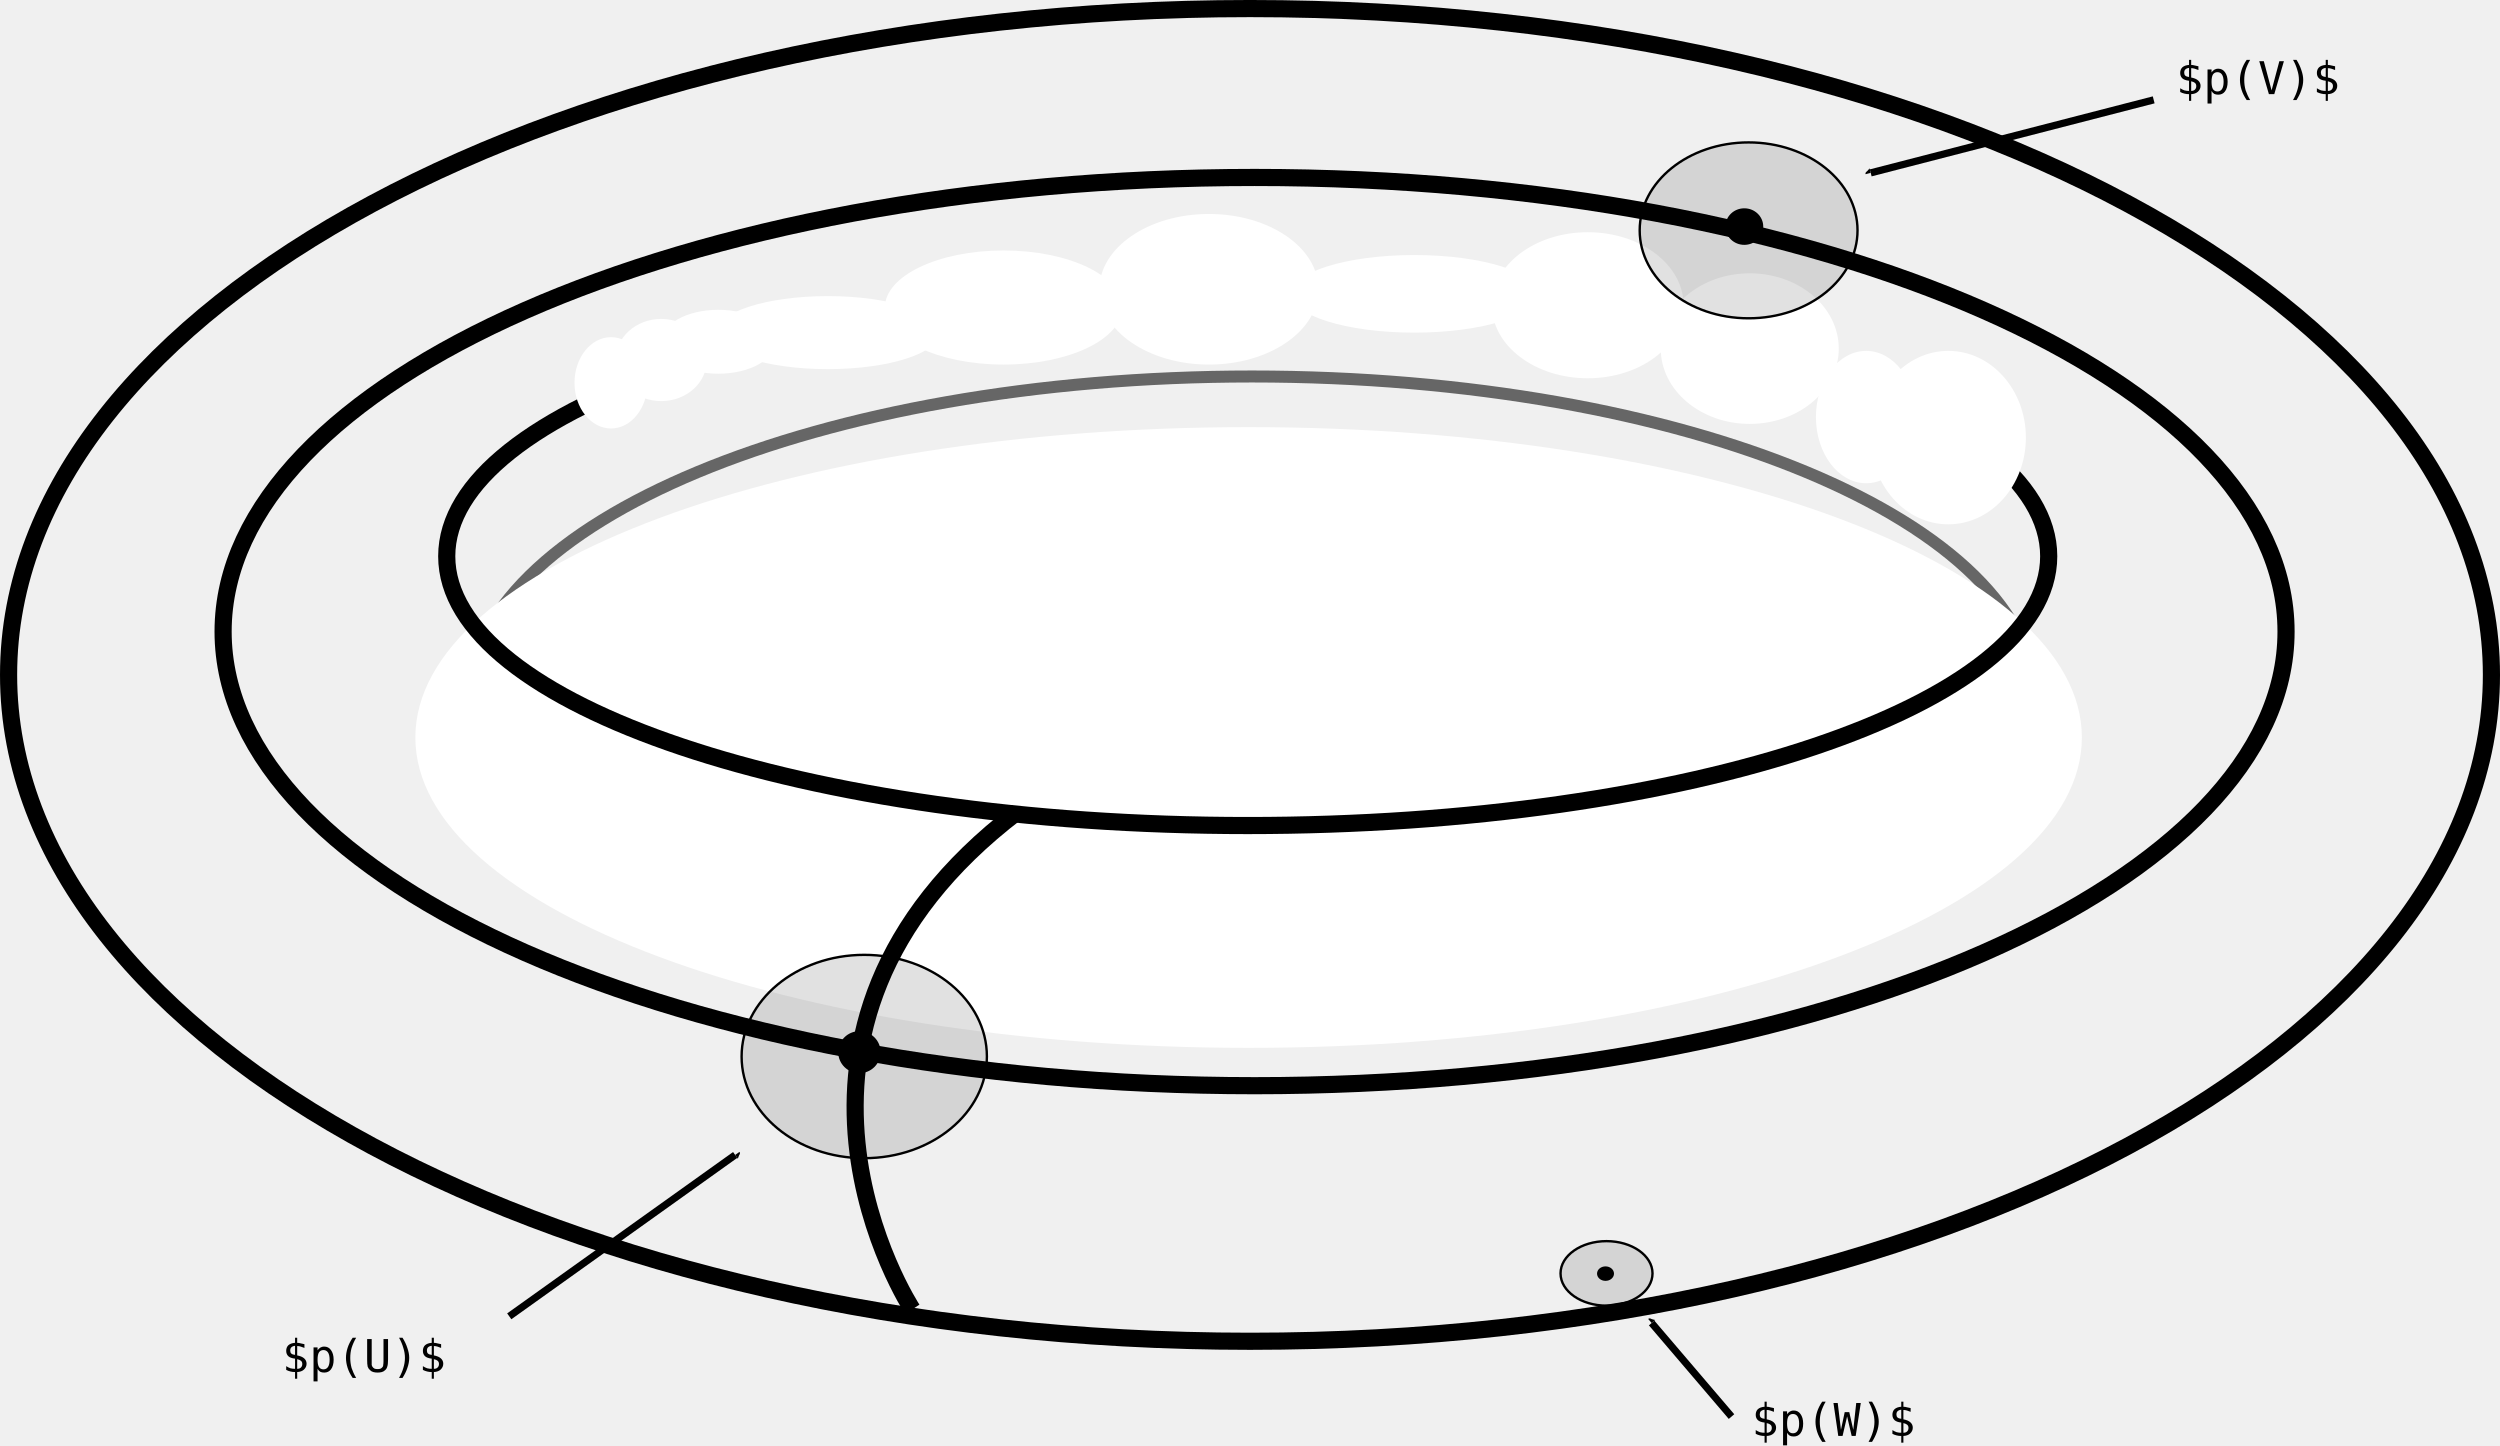
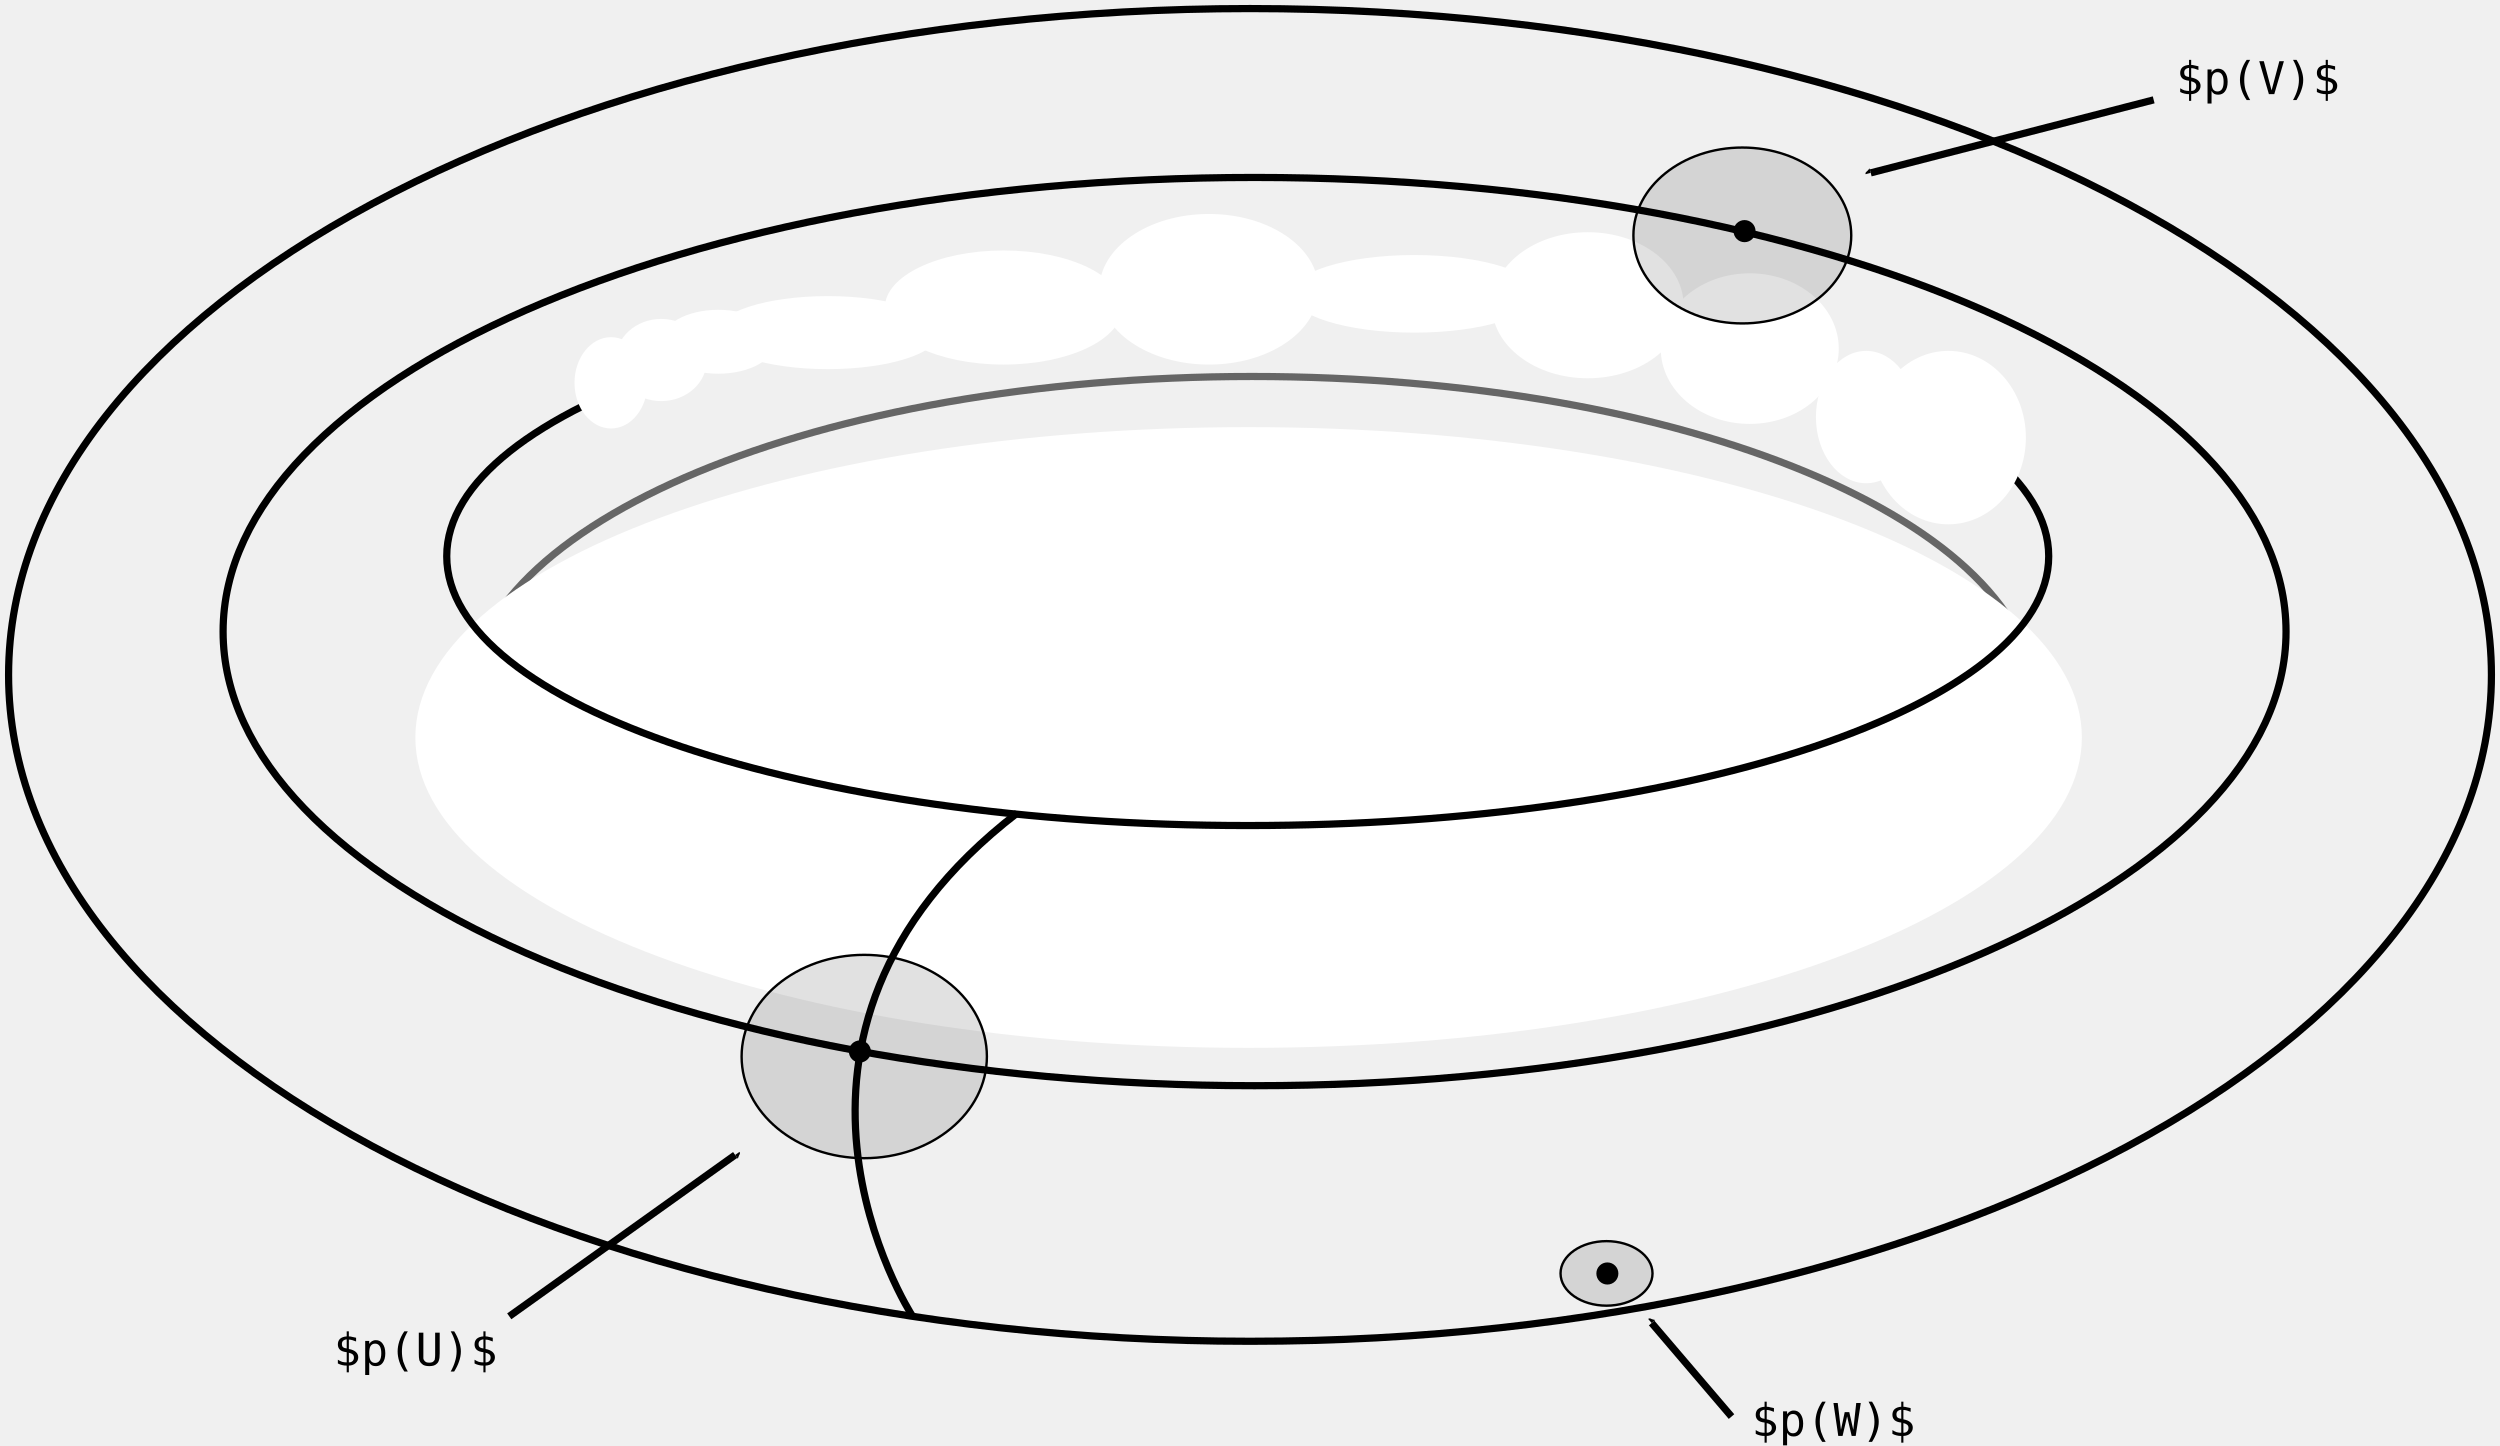
<svg xmlns="http://www.w3.org/2000/svg" width="145.748mm" height="84.265mm" viewBox="0 0 145.748 84.265" version="1.1" id="svg8">
  <defs id="defs2">
    <marker markerWidth="0.911" markerHeight="1.69" refX="0" refY="0" orient="auto-start-reverse" id="marker-arrow-1.5923999999999998">
      <g id="g6395" transform="scale(1.073399)">
        <path id="path6393" style="fill:none;stroke:#000000;stroke-width:0.6;stroke-linecap:round;stroke-linejoin:round;stroke-miterlimit:10;stroke-dasharray:none;stroke-opacity:1" d="M -1.554,2.072 C -1.425,1.295 0,0.13 0.389,0 0,-0.13 -1.425,-1.295 -1.554,-2.072" />
      </g>
    </marker>
    <marker markerWidth="0.911" markerHeight="1.69" refX="0" refY="0" orient="auto-start-reverse" id="marker-arrow-1.5923999999999998-5">
      <g id="g6419" transform="scale(1.073399)">
        <path id="path6417" style="fill:none;stroke:#000000;stroke-width:0.6;stroke-linecap:round;stroke-linejoin:round;stroke-miterlimit:10;stroke-dasharray:none;stroke-opacity:1" d="M -1.554,2.072 C -1.425,1.295 0,0.13 0.389,0 0,-0.13 -1.425,-1.295 -1.554,-2.072" />
      </g>
    </marker>
    <marker markerWidth="0.911" markerHeight="1.69" refX="0" refY="0" orient="auto-start-reverse" id="marker-arrow-1.5923999999999998-9">
      <g id="g6452" transform="scale(1.073399)">
        <path id="path6450" style="fill:none;stroke:#000000;stroke-width:0.6;stroke-linecap:round;stroke-linejoin:round;stroke-miterlimit:10;stroke-dasharray:none;stroke-opacity:1" d="M -1.554,2.072 C -1.425,1.295 0,0.13 0.389,0 0,-0.13 -1.425,-1.295 -1.554,-2.072" />
      </g>
    </marker>
    <marker markerWidth="0.911" markerHeight="1.69" refX="0" refY="0" orient="auto-start-reverse" id="marker-arrow-1.5923999999999998-2">
      <g id="g6496" transform="scale(1.073399)">
        <path id="path6494" style="fill:none;stroke:#000000;stroke-width:0.6;stroke-linecap:round;stroke-linejoin:round;stroke-miterlimit:10;stroke-dasharray:none;stroke-opacity:1" d="M -1.554,2.072 C -1.425,1.295 0,0.13 0.389,0 0,-0.13 -1.425,-1.295 -1.554,-2.072" />
      </g>
    </marker>
    <marker markerWidth="0.911" markerHeight="1.69" refX="0" refY="0" orient="auto-start-reverse" id="marker-arrow-1.5923999999999998-28">
      <g id="g6549" transform="scale(1.073399)">
        <path id="path6547" style="fill:none;stroke:#000000;stroke-width:0.6;stroke-linecap:round;stroke-linejoin:round;stroke-miterlimit:10;stroke-dasharray:none;stroke-opacity:1" d="M -1.554,2.072 C -1.425,1.295 0,0.13 0.389,0 0,-0.13 -1.425,-1.295 -1.554,-2.072" />
      </g>
    </marker>
    <marker markerWidth="0.911" markerHeight="1.69" refX="0" refY="0" orient="auto-start-reverse" id="marker-arrow-1.5923999999999998-97">
      <g id="g6611" transform="scale(1.073399)">
        <path id="path6609" style="fill:none;stroke:#000000;stroke-width:0.6;stroke-linecap:round;stroke-linejoin:round;stroke-miterlimit:10;stroke-dasharray:none;stroke-opacity:1" d="M -1.554,2.072 C -1.425,1.295 0,0.13 0.389,0 0,-0.13 -1.425,-1.295 -1.554,-2.072" />
      </g>
    </marker>
  </defs>
  <g id="layer1" transform="translate(-41.80676,-202.5736)">
-     <ellipse style="opacity:1;fill:none;fill-opacity:1;stroke:#000000;stroke-width:1;stroke-miterlimit:4;stroke-dasharray:none;stroke-dashoffset:0;stroke-opacity:1;marker-start:none;marker-end:none" id="path893" cx="114.681" cy="241.921" rx="72.374" ry="38.848" />
-     <ellipse style="opacity:1;fill:none;fill-opacity:1;stroke:#000000;stroke-width:1;stroke-miterlimit:4;stroke-dasharray:none;stroke-dashoffset:0;stroke-opacity:1;marker-start:none;marker-end:none" id="path895" cx="114.947" cy="239.394" rx="60.134" ry="26.475" />
+     <ellipse style="opacity:1;fill:none;fill-opacity:1;stroke:black;stroke-width:0.421;stroke-miterlimit:4;stroke-dasharray:none;stroke-dashoffset:0;stroke-opacity:1;marker-start:none;marker-end:none" id="path893" cx="114.681" cy="241.921" rx="72.374" ry="38.848" />
+     <ellipse style="opacity:1;fill:none;fill-opacity:1;stroke:black;stroke-width:0.421;stroke-miterlimit:4;stroke-dasharray:none;stroke-dashoffset:0;stroke-opacity:1;marker-start:none;marker-end:none" id="path895" cx="114.947" cy="239.394" rx="60.134" ry="26.475" />
    <circle style="opacity:1;fill:none;fill-opacity:1;stroke:#000000;stroke-width:1.592;stroke-miterlimit:4;stroke-dasharray:none;stroke-dashoffset:0;stroke-opacity:1;marker-start:none;marker-end:none" id="path897" cx="0" cy="0" r="0" transform="matrix(0.2645833,0,0,0.2645833,0,177)" />
-     <ellipse style="opacity:1;fill:none;fill-opacity:1;stroke:#666666;stroke-width:0.7;stroke-miterlimit:4;stroke-dasharray:none;stroke-dashoffset:0;stroke-opacity:1;marker-start:none;marker-end:none" id="path900-1" cx="114.796" cy="243.539" rx="45.695" ry="19.017" />
+     <ellipse style="opacity:1;fill:none;fill-opacity:1;stroke:#666666;stroke-width:0.421;stroke-miterlimit:4;stroke-dasharray:none;stroke-dashoffset:0;stroke-opacity:1;marker-start:none;marker-end:none" id="path900-1" cx="114.796" cy="243.539" rx="45.695" ry="19.017" />
    <ellipse style="opacity:1;fill:#ffffff;fill-opacity:1;stroke:none;stroke-width:0;stroke-miterlimit:4;stroke-dasharray:none;stroke-dashoffset:0;stroke-opacity:1;marker-start:none;marker-end:none" id="path1085" cx="114.6" cy="245.569" rx="48.578" ry="18.094" />
-     <ellipse style="opacity:1;fill:none;fill-opacity:1;stroke:#000000;stroke-width:1;stroke-miterlimit:4;stroke-dasharray:none;stroke-dashoffset:0;stroke-opacity:1;marker-start:none;marker-end:none" id="path900" cx="114.548" cy="235.003" rx="46.697" ry="15.699" />
+     <ellipse style="opacity:1;fill:none;fill-opacity:1;stroke:black;stroke-width:0.421;stroke-miterlimit:4;stroke-dasharray:none;stroke-dashoffset:0;stroke-opacity:1;marker-start:none;marker-end:none" id="path900" cx="114.548" cy="235.003" rx="46.697" ry="15.699" />
    <ellipse style="opacity:1;fill:#ffffff;fill-opacity:1;stroke:none;stroke-width:0.421;stroke-miterlimit:4;stroke-dasharray:none;stroke-dashoffset:0;stroke-opacity:1;marker-start:none;marker-end:none" id="path904" cx="90.068" cy="221.965" rx="6.519" ry="2.129" />
    <ellipse style="opacity:1;fill:#ffffff;fill-opacity:1;stroke:none;stroke-width:0.421;stroke-miterlimit:4;stroke-dasharray:none;stroke-dashoffset:0;stroke-opacity:1;marker-start:none;marker-end:none" id="path914" cx="100.312" cy="220.502" rx="6.918" ry="3.326" />
    <ellipse style="opacity:1;fill:#ffffff;fill-opacity:1;stroke:none;stroke-width:0.421;stroke-miterlimit:4;stroke-dasharray:none;stroke-dashoffset:0;stroke-opacity:1;marker-start:none;marker-end:none" id="path916" cx="112.286" cy="219.438" rx="6.386" ry="4.39" />
    <ellipse style="opacity:1;fill:#ffffff;fill-opacity:1;stroke:none;stroke-width:0.421;stroke-miterlimit:4;stroke-dasharray:none;stroke-dashoffset:0;stroke-opacity:1;marker-start:none;marker-end:none" id="path918" cx="124.26" cy="219.704" rx="7.184" ry="2.262" />
    <ellipse style="opacity:1;fill:#ffffff;fill-opacity:1;stroke:none;stroke-width:0.421;stroke-miterlimit:4;stroke-dasharray:none;stroke-dashoffset:0;stroke-opacity:1;marker-start:none;marker-end:none" id="path920" cx="83.682" cy="222.498" rx="3.326" ry="1.863" />
    <ellipse style="opacity:1;fill:#ffffff;fill-opacity:1;stroke:none;stroke-width:0.421;stroke-miterlimit:4;stroke-dasharray:none;stroke-dashoffset:0;stroke-opacity:1;marker-start:none;marker-end:none" id="path922" cx="134.371" cy="220.369" rx="5.588" ry="4.257" />
    <ellipse style="opacity:1;fill:#ffffff;fill-opacity:1;stroke:none;stroke-width:0.421;stroke-miterlimit:4;stroke-dasharray:none;stroke-dashoffset:0;stroke-opacity:1;marker-start:none;marker-end:none" id="path924" cx="143.816" cy="222.897" rx="5.189" ry="4.39" />
    <ellipse style="opacity:1;fill:#ffffff;fill-opacity:1;stroke:none;stroke-width:0.421;stroke-miterlimit:4;stroke-dasharray:none;stroke-dashoffset:0;stroke-opacity:1;marker-start:none;marker-end:none" id="path926" cx="150.601" cy="226.888" rx="2.927" ry="3.858" />
    <ellipse style="opacity:1;fill:#ffffff;fill-opacity:1;stroke:none;stroke-width:0.421;stroke-miterlimit:4;stroke-dasharray:none;stroke-dashoffset:0;stroke-opacity:1;marker-start:none;marker-end:none" id="path928" cx="155.391" cy="228.085" rx="4.523" ry="5.056" />
    <ellipse style="opacity:1;fill:#ffffff;fill-opacity:1;stroke:none;stroke-width:0.421;stroke-miterlimit:4;stroke-dasharray:none;stroke-dashoffset:0;stroke-opacity:1;marker-start:none;marker-end:none" id="path930" cx="80.356" cy="223.562" rx="2.661" ry="2.395" />
    <ellipse style="opacity:1;fill:#ffffff;fill-opacity:1;stroke:none;stroke-width:0.421;stroke-miterlimit:4;stroke-dasharray:none;stroke-dashoffset:0;stroke-opacity:1;marker-start:none;marker-end:none" id="path934" cx="77.429" cy="224.892" rx="2.129" ry="2.661" />
-     <path style="fill:none;stroke:#000000;stroke-width:1;stroke-linecap:butt;stroke-linejoin:miter;stroke-miterlimit:4;stroke-dasharray:none;stroke-opacity:1" d="m 101.111,249.904 c -16.763,12.772 -6.12,29.003 -6.12,29.003 v 0 0" id="path1124" />
-     <ellipse style="opacity:1;fill:#000000;fill-opacity:1;stroke:#000000;stroke-width:0.099;stroke-miterlimit:4;stroke-dasharray:none;stroke-dashoffset:0;stroke-opacity:1;marker-start:none;marker-end:none" id="path842-7-9" cx="-91.91" cy="263.914" transform="scale(-1,1)" rx="1.186" ry="1.175" />
+     <path style="fill:none;fill-opacity:1;stroke:#000000;stroke-width:0.421;stroke-linecap:butt;stroke-linejoin:miter;stroke-miterlimit:4;stroke-dasharray:none;stroke-opacity:1;marker-start:none;marker-end:none" d="m 101.111,249.974 c -16.763,12.907 -6.12,29.309 -6.12,29.309 v 0 0" id="path1124" />
    <ellipse style="opacity:1;fill:#000000;fill-opacity:0.12;stroke:#000000;stroke-width:0.14;stroke-miterlimit:4;stroke-dasharray:none;stroke-dashoffset:0;stroke-opacity:1;marker-start:none;marker-end:none" id="path6337" cx="92.192" cy="264.168" rx="7.15" ry="5.927" />
-     <ellipse style="opacity:1;fill:#000000;fill-opacity:1;stroke:#000000;stroke-width:0.099;stroke-miterlimit:4;stroke-dasharray:none;stroke-dashoffset:0;stroke-opacity:1;marker-start:none;marker-end:none" id="path842-7-9-2" cx="-143.499" cy="215.783" transform="scale(-1,1)" rx="1.054" ry="1.016" />
-     <ellipse style="opacity:1;fill:#000000;fill-opacity:0.12;stroke:#000000;stroke-width:0.14;stroke-miterlimit:4;stroke-dasharray:none;stroke-dashoffset:0;stroke-opacity:1;marker-start:none;marker-end:none" id="path6337-0" cx="143.749" cy="216.003" rx="6.35" ry="5.127" />
-     <ellipse style="opacity:1;fill:#000000;fill-opacity:1;stroke:#000000;stroke-width:0.099;stroke-miterlimit:4;stroke-dasharray:none;stroke-dashoffset:0;stroke-opacity:1;marker-start:none;marker-end:none" id="path842-7-9-23" cx="-135.407" cy="276.825" transform="scale(-1,1)" rx="0.445" ry="0.373" />
+     <ellipse style="opacity:1;fill:#000000;fill-opacity:0.12;stroke:#000000;stroke-width:0.14;stroke-miterlimit:4;stroke-dasharray:none;stroke-dashoffset:0;stroke-opacity:1;marker-start:none;marker-end:none" id="path6337-0" cx="143.383" cy="216.302" rx="6.35" ry="5.127" />
    <ellipse style="opacity:1;fill:#000000;fill-opacity:0.12;stroke:#000000;stroke-width:0.14;stroke-miterlimit:4;stroke-dasharray:none;stroke-dashoffset:0;stroke-opacity:1;marker-start:none;marker-end:none" id="path6337-7" cx="135.466" cy="276.812" rx="2.681" ry="1.881" />
    <path style="fill:none;fill-opacity:1;stroke:#000000;stroke-width:0.421;stroke-linecap:butt;stroke-linejoin:miter;stroke-dasharray:none;stroke-opacity:1;marker-start:none;marker-end:url(#marker-arrow-1.5923999999999998)" d="M 71.496,279.314 84.666,269.907" id="path6391" />
    <path style="fill:none;fill-opacity:1;stroke:#000000;stroke-width:0.421;stroke-linecap:butt;stroke-linejoin:miter;stroke-dasharray:none;stroke-opacity:1;marker-start:none;marker-end:url(#marker-arrow-1.5923999999999998)" d="m 142.752,285.159 -4.656,-5.455" id="path6545" />
    <path style="fill:none;fill-opacity:1;stroke:#000000;stroke-width:0.421;stroke-linecap:butt;stroke-linejoin:miter;stroke-dasharray:none;stroke-opacity:1;marker-start:none;marker-end:url(#marker-arrow-1.5923999999999998)" d="m 167.365,208.395 -16.497,4.257" id="path6607" />
    <text id="text6680" xml:space="preserve" style="font-size:2.646px;font-family:monospace;-inkscape-font-specification:'monospace, Normal';fill:#000000;fill-opacity:1;stroke:none;stroke-width:0.265" y="208.061" x="168.66">
      <tspan id="tspan6678" x="168.66" y="208.061" style="stroke-width:0.265">$p(V)$</tspan>
    </text>
    <text id="text6694" xml:space="preserve" style="font-size:2.646px;font-family:monospace;-inkscape-font-specification:'monospace, Normal';fill:#000000;fill-opacity:1;stroke:none;stroke-width:0.265" y="286.288" x="143.914">
      <tspan id="tspan6692" x="143.914" y="286.288" style="stroke-width:0.265">$p(W)$</tspan>
    </text>
-     <text id="text6708" xml:space="preserve" style="font-size:2.646px;font-family:monospace;-inkscape-font-specification:'monospace, Normal';fill:#000000;fill-opacity:1;stroke:none;stroke-width:0.265" y="282.563" x="58.242">
-       <tspan id="tspan6706" x="58.242" y="282.563" style="stroke-width:0.265">$p(U)$</tspan>
+     <text id="text6708" xml:space="preserve" style="font-size:2.646px;font-family:monospace;-inkscape-font-specification:'monospace, Normal';fill:#000000;fill-opacity:1;stroke:none;stroke-width:0.265" y="282.187" x="61.253">
+       <tspan id="tspan6706" x="61.253" y="282.187" style="stroke-width:0.265">$p(U)$</tspan>
    </text>
+     <ellipse style="opacity:1;fill:#000000;fill-opacity:1;stroke:none;stroke-width:0.14;stroke-linecap:round;stroke-linejoin:round;stroke-miterlimit:4;stroke-dasharray:none;stroke-dashoffset:0;stroke-opacity:1;marker-start:none;marker-end:none" id="path2825-6" cx="135.515" cy="276.817" rx="0.642" ry="0.645" />
+     <ellipse style="opacity:1;fill:#000000;fill-opacity:1;stroke:none;stroke-width:0.14;stroke-linecap:round;stroke-linejoin:round;stroke-miterlimit:4;stroke-dasharray:none;stroke-dashoffset:0;stroke-opacity:1;marker-start:none;marker-end:none" id="path2825-6-7" cx="91.937" cy="263.874" rx="0.642" ry="0.645" />
+     <ellipse style="opacity:1;fill:#000000;fill-opacity:1;stroke:none;stroke-width:0.14;stroke-linecap:round;stroke-linejoin:round;stroke-miterlimit:4;stroke-dasharray:none;stroke-dashoffset:0;stroke-opacity:1;marker-start:none;marker-end:none" id="path2825-6-5" cx="143.512" cy="216.048" rx="0.642" ry="0.645" />
  </g>
</svg>
